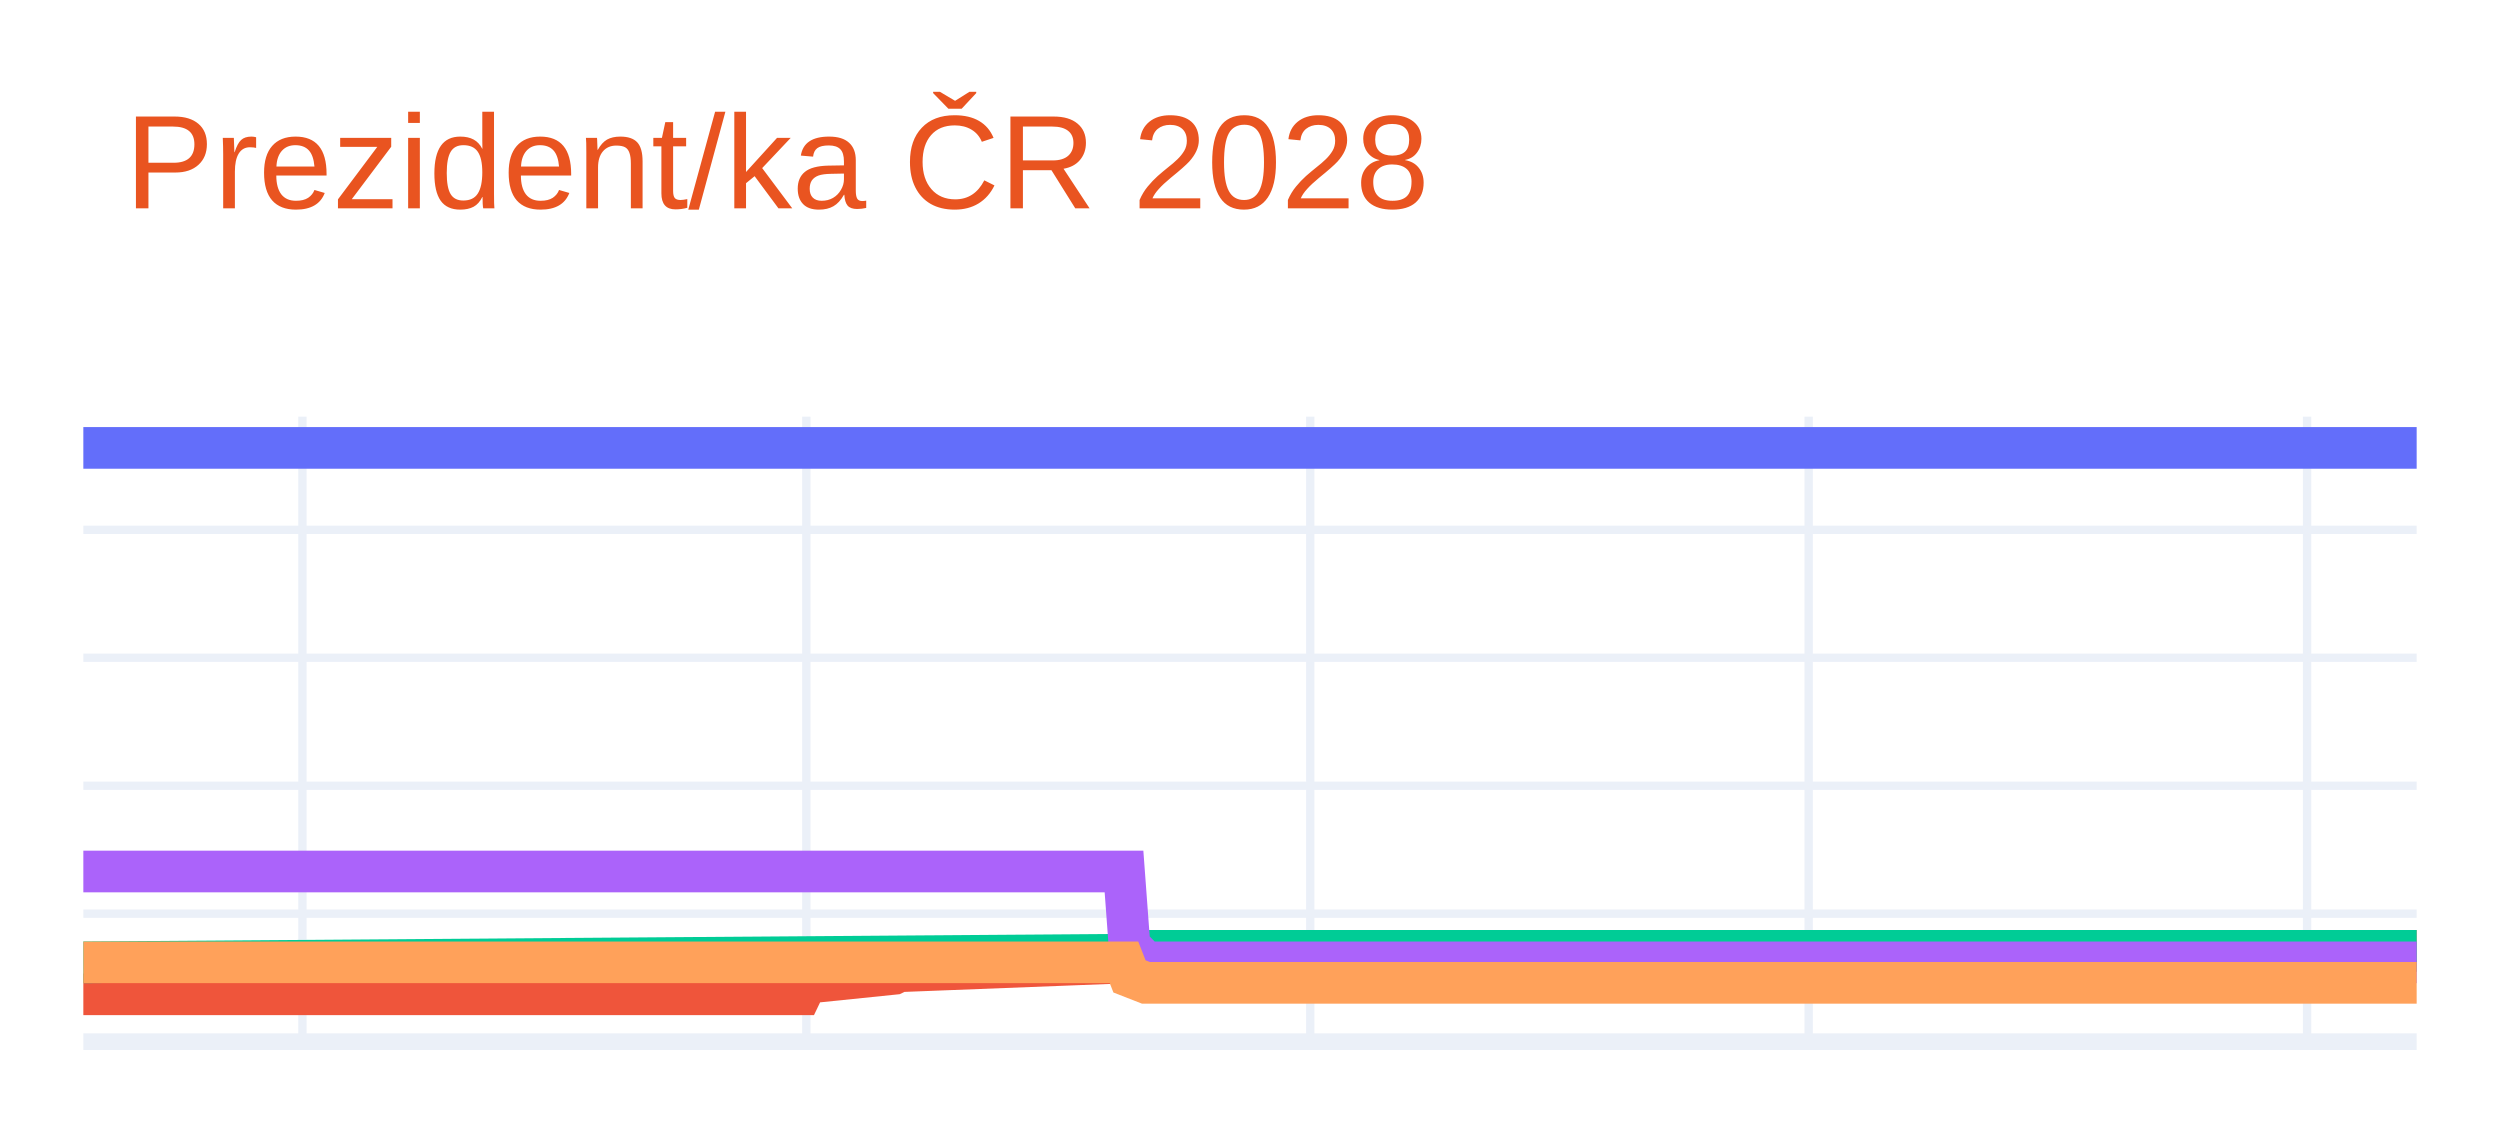
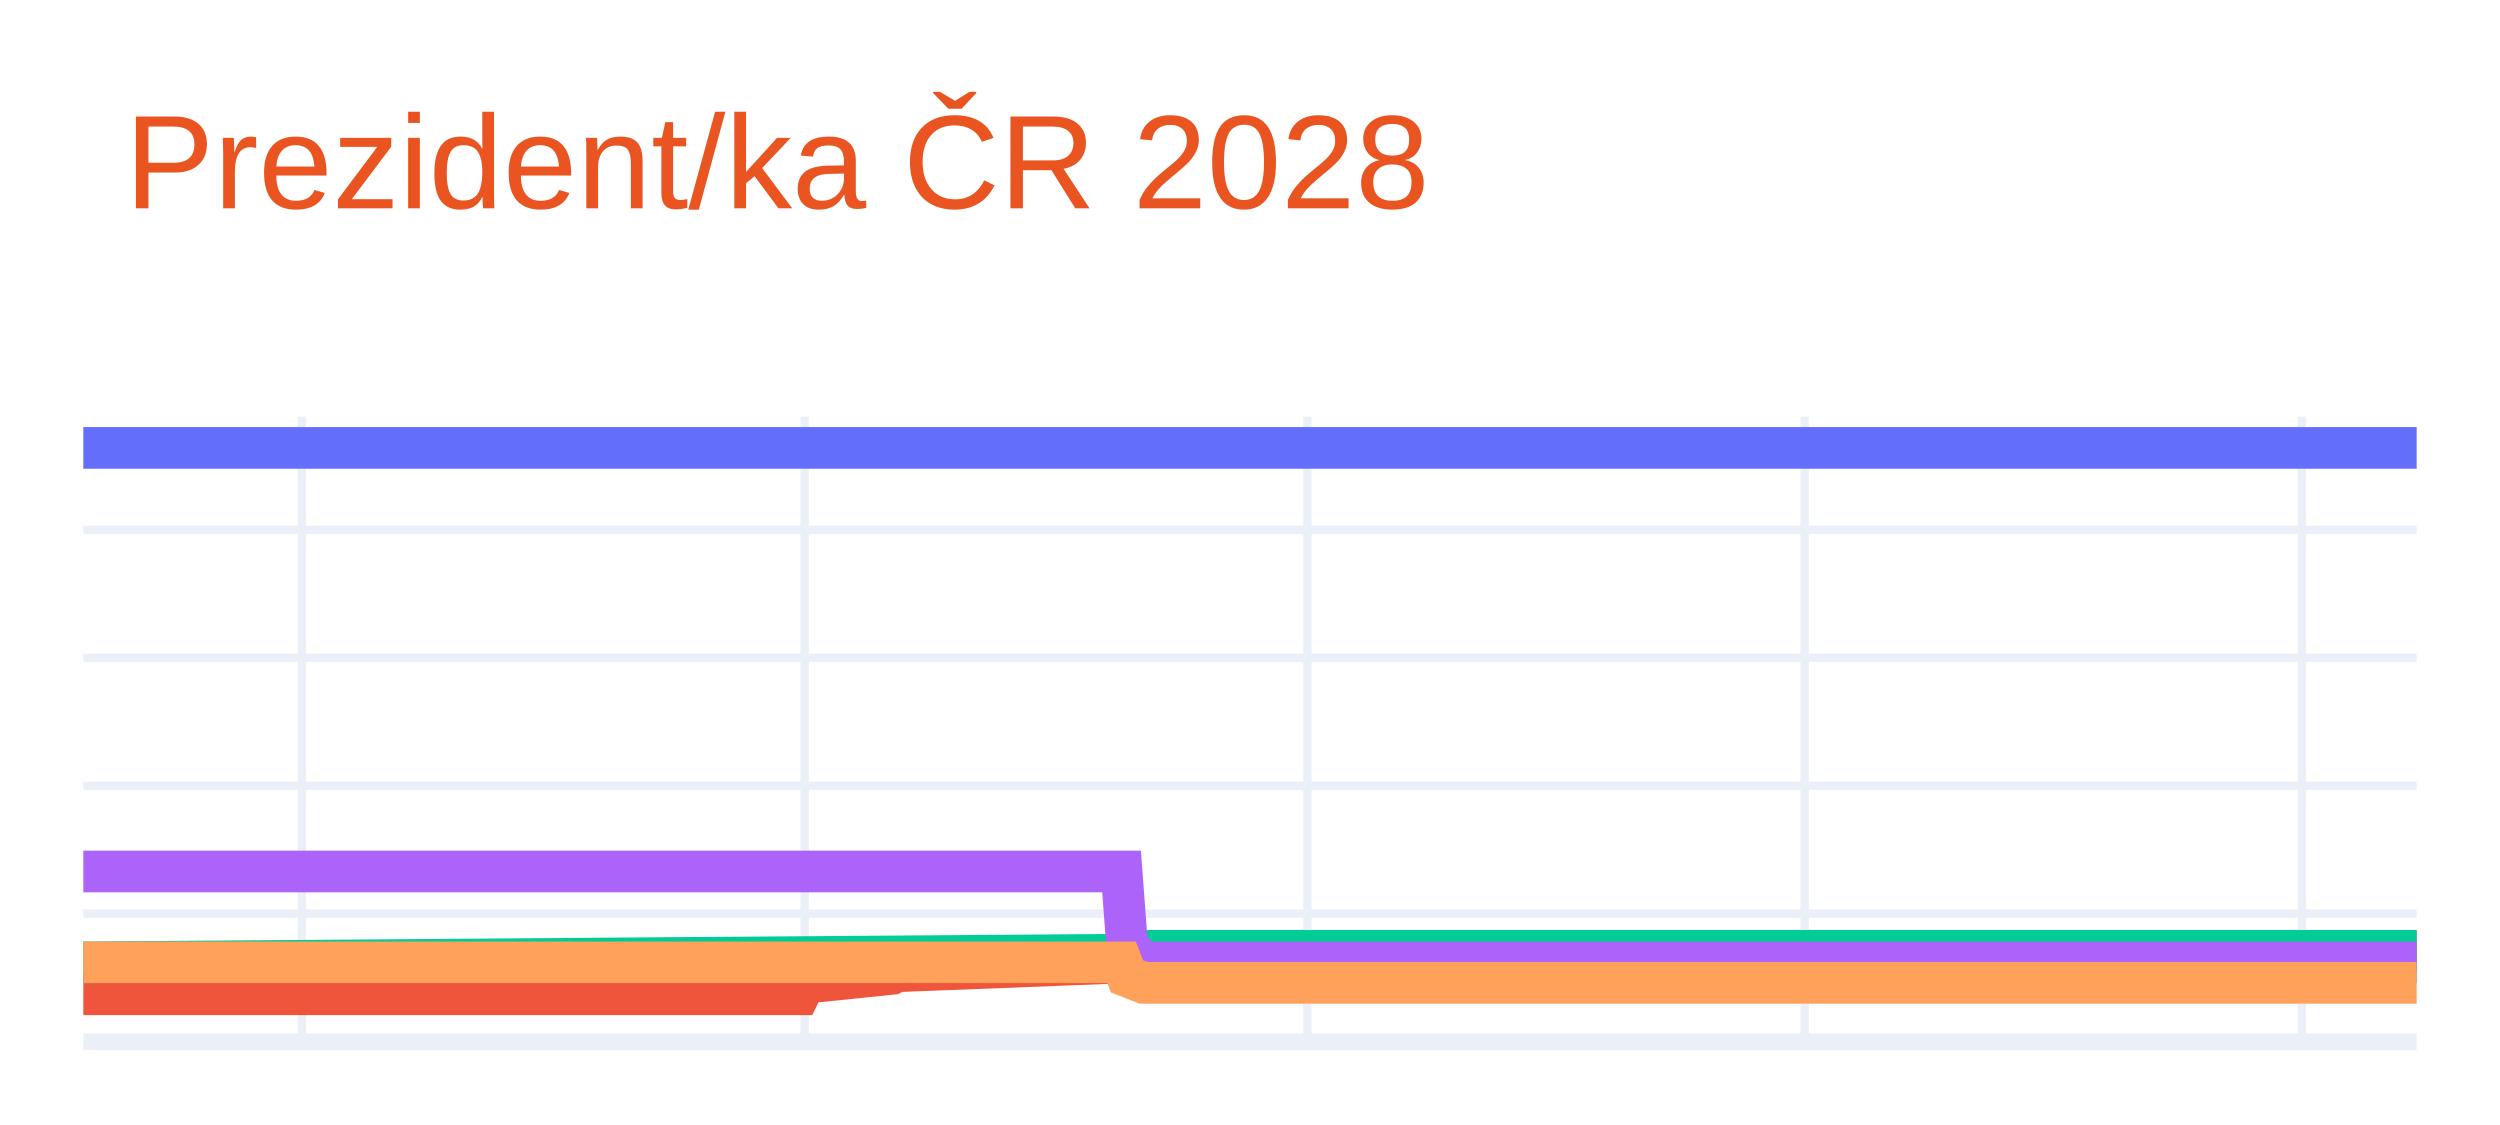
<svg xmlns="http://www.w3.org/2000/svg" class="main-svg" width="300" height="135" style="" viewBox="0 0 300 135">
  <rect x="0" y="0" width="300" height="135" style="fill: rgb(255, 255, 255); fill-opacity: 1;" />
-   <defs id="defs-42f4a3">
+   <defs id="defs-b963e5">
    <g class="clips">
-       <clipPath id="clip42f4a3xyplot" class="plotclip">
+       <clipPath id="clipb963e5xyplot" class="plotclip">
        <rect width="280" height="75" />
      </clipPath>
-       <clipPath class="axesclip" id="clip42f4a3x">
+       <clipPath class="axesclip" id="clipb963e5x">
        <rect x="10" y="0" width="280" height="135" />
      </clipPath>
-       <clipPath class="axesclip" id="clip42f4a3y">
+       <clipPath class="axesclip" id="clipb963e5y">
        <rect x="0" y="50" width="300" height="75" />
      </clipPath>
-       <clipPath class="axesclip" id="clip42f4a3xy">
+       <clipPath class="axesclip" id="clipb963e5xy">
        <rect x="10" y="50" width="280" height="75" />
      </clipPath>
    </g>
    <g class="gradients" />
    <g class="patterns" />
  </defs>
  <g class="bglayer" />
  <g class="layer-below">
    <g class="imagelayer" />
    <g class="shapelayer" />
  </g>
  <g class="cartesianlayer">
    <g class="subplot xy">
      <g class="layer-subplot">
        <g class="shapelayer" />
        <g class="imagelayer" />
      </g>
      <g class="minor-gridlayer">
        <g class="x" />
        <g class="y" />
      </g>
      <g class="gridlayer">
        <g class="x">
-           <path class="xgrid crisp" transform="translate(36.29,0)" d="M0,50v75" style="stroke: rgb(235, 240, 248); stroke-opacity: 1; stroke-width: 1px;" />
-           <path class="xgrid crisp" transform="translate(96.76,0)" d="M0,50v75" style="stroke: rgb(235, 240, 248); stroke-opacity: 1; stroke-width: 1px;" />
-           <path class="xgrid crisp" transform="translate(157.23,0)" d="M0,50v75" style="stroke: rgb(235, 240, 248); stroke-opacity: 1; stroke-width: 1px;" />
-           <path class="xgrid crisp" transform="translate(217.04,0)" d="M0,50v75" style="stroke: rgb(235, 240, 248); stroke-opacity: 1; stroke-width: 1px;" />
-           <path class="xgrid crisp" transform="translate(276.85,0)" d="M0,50v75" style="stroke: rgb(235, 240, 248); stroke-opacity: 1; stroke-width: 1px;" />
+           <path class="xgrid crisp" transform="translate(36.23,0)" d="M0,50v75" style="stroke: rgb(235, 240, 248); stroke-opacity: 1; stroke-width: 1px;" />
+           <path class="xgrid crisp" transform="translate(96.56,0)" d="M0,50v75" style="stroke: rgb(235, 240, 248); stroke-opacity: 1; stroke-width: 1px;" />
+           <path class="xgrid crisp" transform="translate(156.89,0)" d="M0,50v75" style="stroke: rgb(235, 240, 248); stroke-opacity: 1; stroke-width: 1px;" />
+           <path class="xgrid crisp" transform="translate(216.56,0)" d="M0,50v75" style="stroke: rgb(235, 240, 248); stroke-opacity: 1; stroke-width: 1px;" />
+           <path class="xgrid crisp" transform="translate(276.23,0)" d="M0,50v75" style="stroke: rgb(235, 240, 248); stroke-opacity: 1; stroke-width: 1px;" />
        </g>
        <g class="y">
          <path class="ygrid crisp" transform="translate(0,109.64)" d="M10,0h280" style="stroke: rgb(235, 240, 248); stroke-opacity: 1; stroke-width: 1px;" />
          <path class="ygrid crisp" transform="translate(0,94.29)" d="M10,0h280" style="stroke: rgb(235, 240, 248); stroke-opacity: 1; stroke-width: 1px;" />
          <path class="ygrid crisp" transform="translate(0,78.93)" d="M10,0h280" style="stroke: rgb(235, 240, 248); stroke-opacity: 1; stroke-width: 1px;" />
          <path class="ygrid crisp" transform="translate(0,63.58)" d="M10,0h280" style="stroke: rgb(235, 240, 248); stroke-opacity: 1; stroke-width: 1px;" />
        </g>
      </g>
      <g class="zerolinelayer">
        <path class="yzl zl crisp" transform="translate(0,125)" d="M10,0h280" style="stroke: rgb(235, 240, 248); stroke-opacity: 1; stroke-width: 2px;" />
      </g>
      <g class="layer-between">
        <g class="shapelayer" />
        <g class="imagelayer" />
      </g>
      <path class="xlines-below" />
      <path class="ylines-below" />
      <g class="overlines-below" />
      <g class="xaxislayer-below" />
      <g class="yaxislayer-below" />
      <g class="overaxes-below" />
-       <g class="plot" transform="translate(10,50)" clip-path="url(#clip42f4a3xyplot)">
+       <g class="plot" transform="translate(10,50)" clip-path="url(#clipb963e5xyplot)">
        <g class="scatterlayer mlayer">
-           <g class="trace scatter trace1d7690" style="stroke-miterlimit: 2; opacity: 1;">
+           <g class="trace scatter traced46f09" style="stroke-miterlimit: 2; opacity: 1;">
            <g class="fills" />
            <g class="errorbars" />
            <g class="lines">
              <path class="js-line" d="M0,3.75L280,3.75" style="vector-effect: none; fill: none; stroke: rgb(99, 110, 250); stroke-opacity: 1; stroke-width: 5px; opacity: 1;" />
            </g>
            <g class="points" />
            <g class="text" />
          </g>
-           <g class="trace scatter trace79c777" style="stroke-miterlimit: 2; opacity: 1;">
+           <g class="trace scatter tracef8a3d7" style="stroke-miterlimit: 2; opacity: 1;">
            <g class="fills" />
            <g class="errorbars" />
            <g class="lines">
-               <path class="js-line" d="M0,69.32L86.1,69.32L86.76,67.94L97.28,66.86L97.93,66.55L125.54,65.48L126.2,64.87L280,64.1" style="vector-effect: none; fill: none; stroke: rgb(239, 85, 59); stroke-opacity: 1; stroke-width: 5px; opacity: 1;" />
+               <path class="js-line" d="M0,69.32L85.9,69.32L86.56,67.94L97.05,66.86L97.7,66.55L125.25,65.48L125.9,64.87L280,64.1" style="vector-effect: none; fill: none; stroke: rgb(239, 85, 59); stroke-opacity: 1; stroke-width: 5px; opacity: 1;" />
            </g>
            <g class="points" />
            <g class="text" />
          </g>
-           <g class="trace scatter trace778e84" style="stroke-miterlimit: 2; opacity: 1;">
+           <g class="trace scatter trace145d74" style="stroke-miterlimit: 2; opacity: 1;">
            <g class="fills" />
            <g class="errorbars" />
            <g class="lines">
-               <path class="js-line" d="M0,65.48L125.54,64.56L126.2,64.1L280,64.1" style="vector-effect: none; fill: none; stroke: rgb(0, 204, 150); stroke-opacity: 1; stroke-width: 5px; opacity: 1;" />
+               <path class="js-line" d="M0,65.48L125.25,64.56L125.9,64.1L280,64.1" style="vector-effect: none; fill: none; stroke: rgb(0, 204, 150); stroke-opacity: 1; stroke-width: 5px; opacity: 1;" />
            </g>
            <g class="points" />
            <g class="text" />
          </g>
-           <g class="trace scatter tracebd54e5" style="stroke-miterlimit: 2; opacity: 1;">
+           <g class="trace scatter trace010972" style="stroke-miterlimit: 2; opacity: 1;">
            <g class="fills" />
            <g class="errorbars" />
            <g class="lines">
-               <path class="js-line" d="M0,54.58L124.88,54.58L125.54,63.48L127.51,65.48L128.17,65.48L280,65.48" style="vector-effect: none; fill: none; stroke: rgb(171, 99, 250); stroke-opacity: 1; stroke-width: 5px; opacity: 1;" />
+               <path class="js-line" d="M0,54.58L124.59,54.58L125.25,63.48L127.21,65.48L127.87,65.48L280,65.48" style="vector-effect: none; fill: none; stroke: rgb(171, 99, 250); stroke-opacity: 1; stroke-width: 5px; opacity: 1;" />
            </g>
            <g class="points" />
            <g class="text" />
          </g>
-           <g class="trace scatter trace5f2534" style="stroke-miterlimit: 2; opacity: 1;">
+           <g class="trace scatter trace72972f" style="stroke-miterlimit: 2; opacity: 1;">
            <g class="fills" />
            <g class="errorbars" />
            <g class="lines">
-               <path class="js-line" d="M0,65.48L124.88,65.48L125.54,67.17L127.51,67.94L128.17,67.94L280,67.94" style="vector-effect: none; fill: none; stroke: rgb(255, 161, 90); stroke-opacity: 1; stroke-width: 5px; opacity: 1;" />
+               <path class="js-line" d="M0,65.48L124.59,65.48L125.25,67.17L127.21,67.94L127.87,67.94L280,67.94" style="vector-effect: none; fill: none; stroke: rgb(255, 161, 90); stroke-opacity: 1; stroke-width: 5px; opacity: 1;" />
            </g>
            <g class="points" />
            <g class="text" />
          </g>
        </g>
      </g>
      <g class="overplot" />
      <path class="xlines-above crisp" d="M0,0" style="fill: none;" />
      <path class="ylines-above crisp" d="M0,0" style="fill: none;" />
      <g class="overlines-above" />
      <g class="xaxislayer-above" />
      <g class="yaxislayer-above" />
      <g class="overaxes-above" />
    </g>
  </g>
  <g class="polarlayer" />
  <g class="smithlayer" />
  <g class="ternarylayer" />
  <g class="geolayer" />
  <g class="funnelarealayer" />
  <g class="pielayer" />
  <g class="iciclelayer" />
  <g class="treemaplayer" />
  <g class="sunburstlayer" />
  <g class="glimages" />
-   <defs id="topdefs-42f4a3">
+   <defs id="topdefs-b963e5">
    <g class="clips" />
  </defs>
  <g class="layer-above">
    <g class="imagelayer" />
    <g class="shapelayer" />
  </g>
  <g class="infolayer">
    <g class="g-gtitle">
      <text class="gtitle" x="15" y="25" text-anchor="start" dy="0em" style="font-family: Ubuntu, verdana, arial, sans-serif; font-size: 16px; fill: rgb(233, 84, 32); opacity: 1; white-space: pre;">Prezident/ka ČR 2028</text>
    </g>
    <g class="g-xtitle" />
    <g class="g-ytitle" />
  </g>
</svg>
